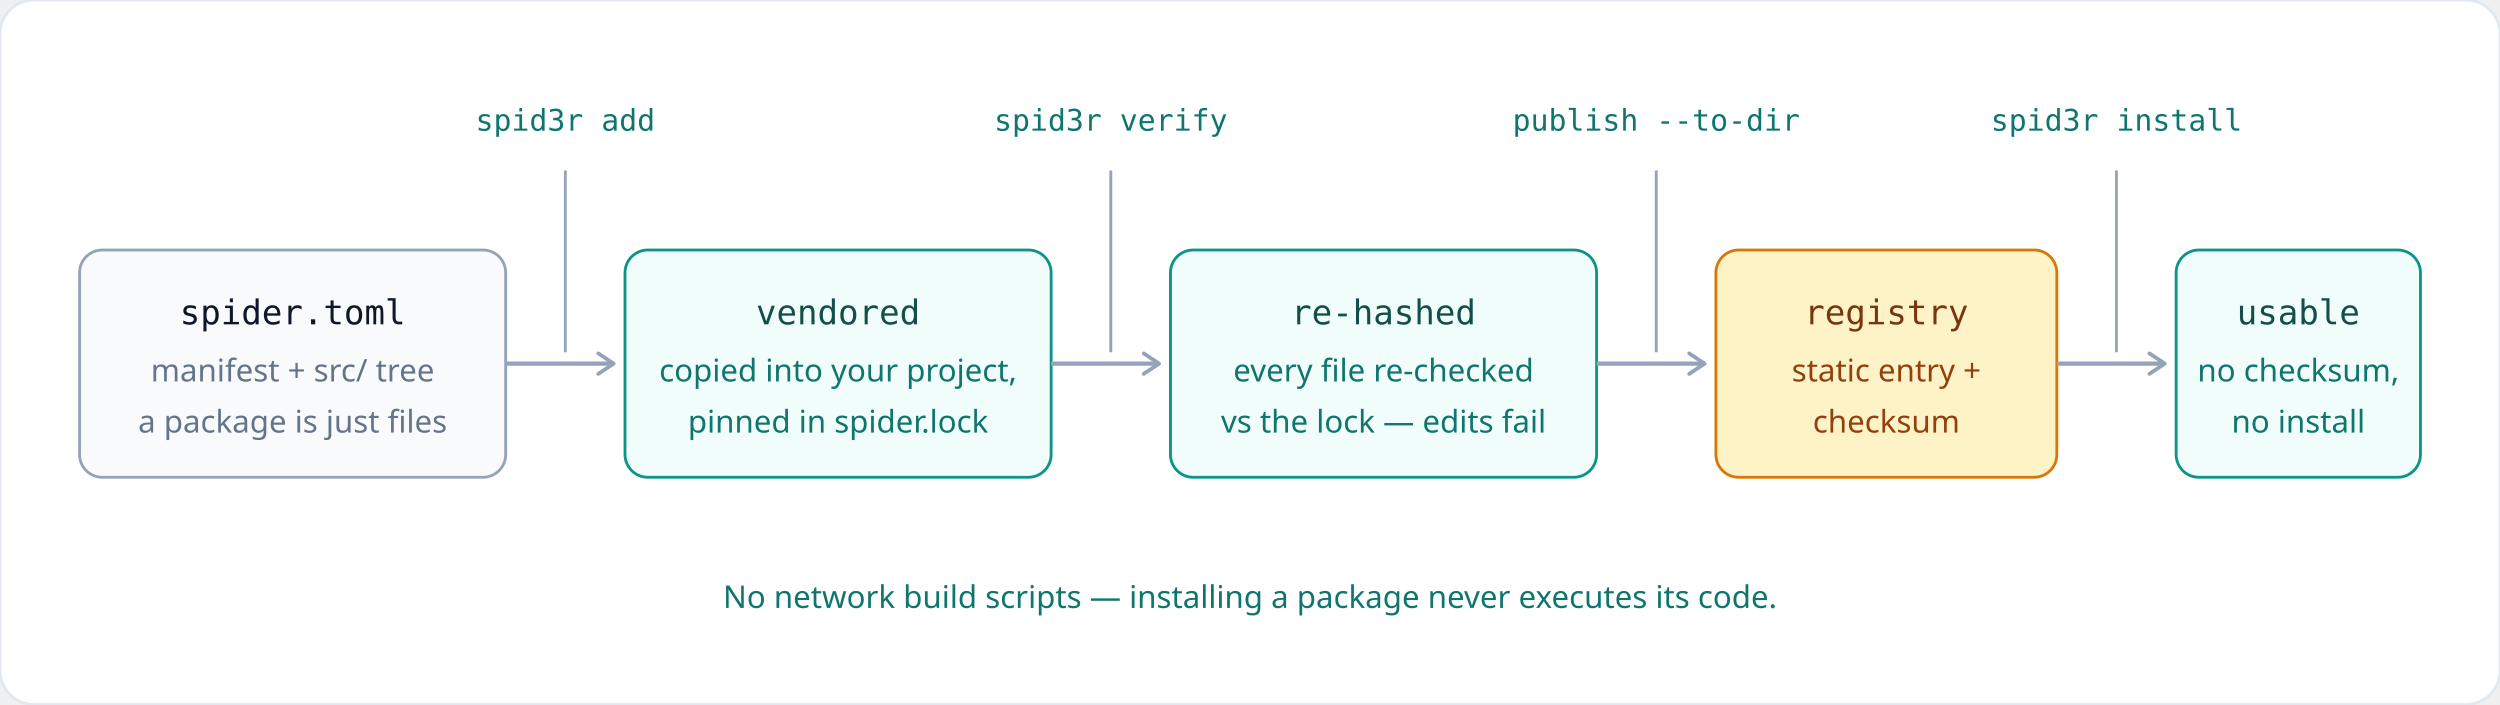
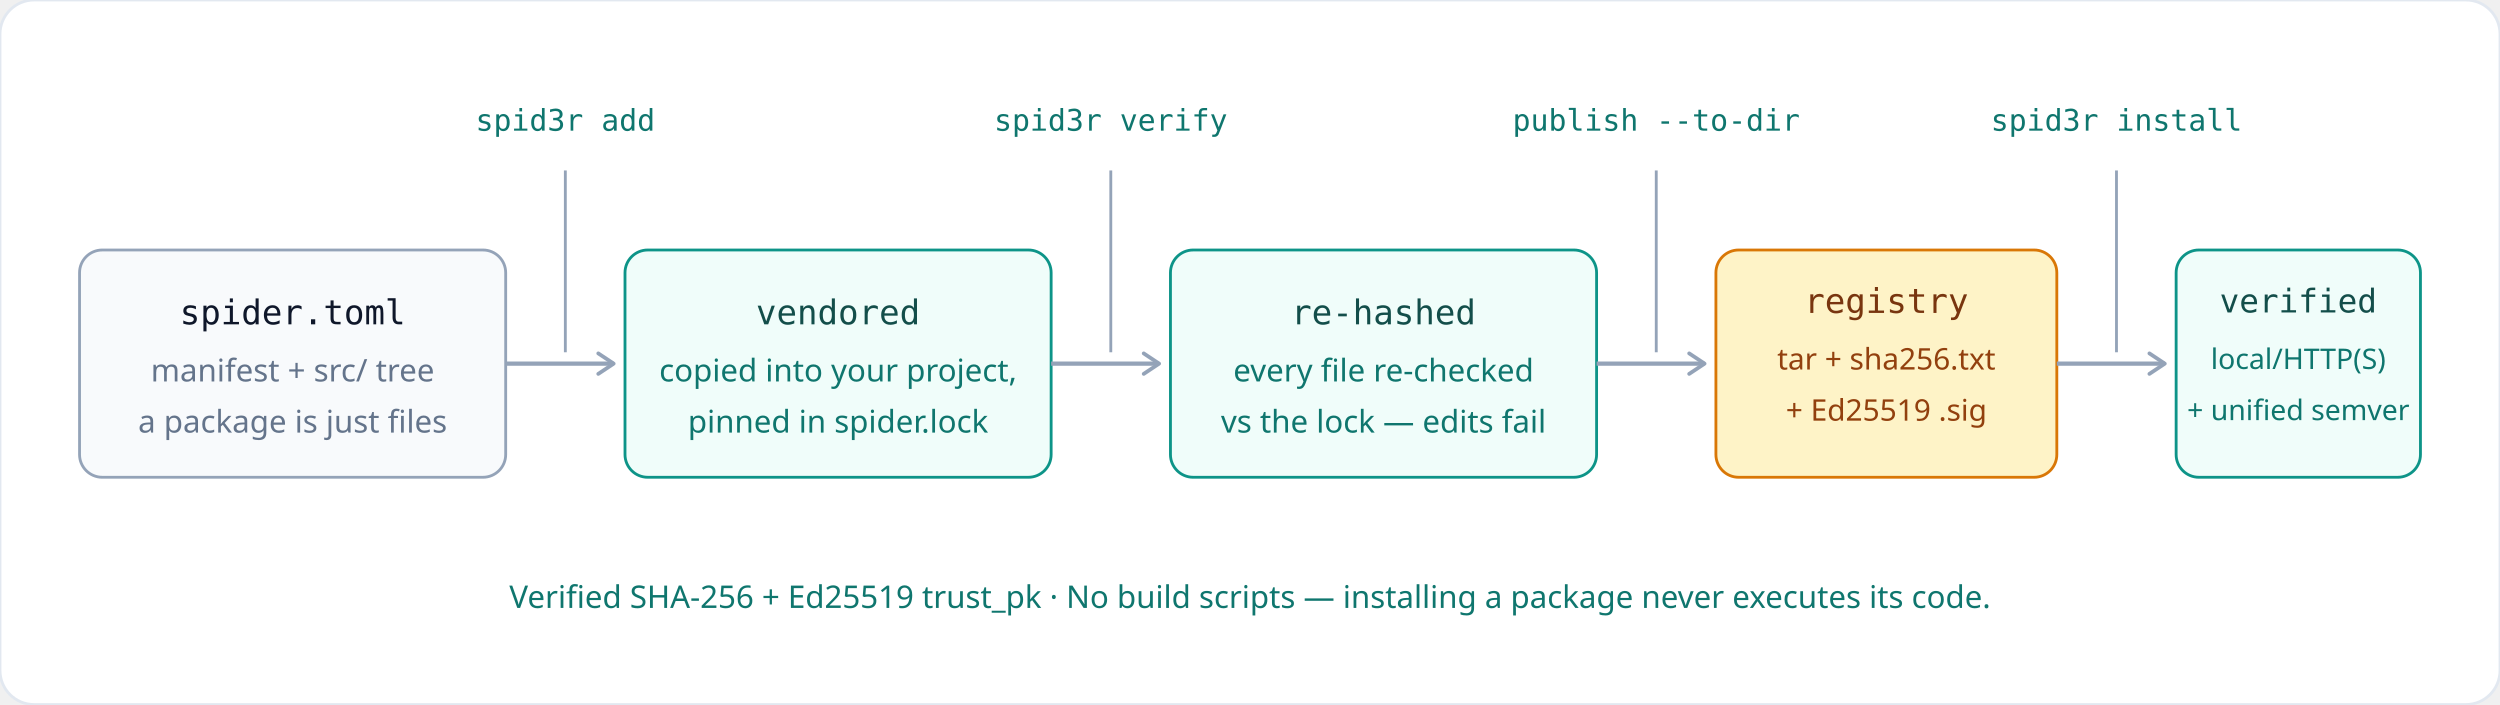
<svg xmlns="http://www.w3.org/2000/svg" viewBox="0 0 880 248" width="880" height="248" role="img">
  <defs>
    <marker id="pa" viewBox="0 0 10 10" refX="8" refY="5" markerWidth="6" markerHeight="6" orient="auto-start-reverse">
      <path d="M2 1L8 5L2 9" fill="none" stroke="#94A3B8" stroke-width="1.5" stroke-linecap="round" stroke-linejoin="round" />
    </marker>
  </defs>
  <rect x="0" y="0" width="880" height="248" rx="12" fill="#FFFFFF" stroke="#E2E8F0" stroke-width="1" />
  <rect x="28" y="88" width="150" height="80" rx="8" fill="#F8FAFC" stroke="#94A3B8" stroke-width="1" />
  <text x="103" y="110" text-anchor="middle" dominant-baseline="central" font-family="ui-monospace, SFMono-Regular, Menlo, Consolas, monospace" font-size="12" fill="#0F172A">spider.toml</text>
  <text x="103" y="130" text-anchor="middle" dominant-baseline="central" font-family="ui-sans-serif, system-ui, sans-serif" font-size="11" fill="#64748B">manifest + src/ tree</text>
  <text x="103" y="148" text-anchor="middle" dominant-baseline="central" font-family="ui-sans-serif, system-ui, sans-serif" font-size="11" fill="#64748B">a package is just files</text>
  <path d="M178 128 L216 128" fill="none" stroke="#94A3B8" stroke-width="1.5" marker-end="url(#pa)" />
  <line x1="199" y1="60" x2="199" y2="124" stroke="#94A3B8" stroke-width="1" />
  <text x="199" y="46" text-anchor="middle" font-family="ui-monospace, SFMono-Regular, Menlo, Consolas, monospace" font-size="10.5" fill="#0F766E">spid3r add</text>
  <rect x="220" y="88" width="150" height="80" rx="8" fill="#F0FDFA" stroke="#0D9488" stroke-width="1" />
  <text x="295" y="110" text-anchor="middle" dominant-baseline="central" font-family="ui-monospace, SFMono-Regular, Menlo, Consolas, monospace" font-size="12" fill="#134E4A">vendored</text>
  <text x="295" y="130" text-anchor="middle" dominant-baseline="central" font-family="ui-sans-serif, system-ui, sans-serif" font-size="11" fill="#0F766E">copied into your project,</text>
  <text x="295" y="148" text-anchor="middle" dominant-baseline="central" font-family="ui-sans-serif, system-ui, sans-serif" font-size="11" fill="#0F766E">pinned in spider.lock</text>
  <path d="M370 128 L408 128" fill="none" stroke="#94A3B8" stroke-width="1.5" marker-end="url(#pa)" />
  <line x1="391" y1="60" x2="391" y2="124" stroke="#94A3B8" stroke-width="1" />
  <text x="391" y="46" text-anchor="middle" font-family="ui-monospace, SFMono-Regular, Menlo, Consolas, monospace" font-size="10.5" fill="#0F766E">spid3r verify</text>
  <rect x="412" y="88" width="150" height="80" rx="8" fill="#F0FDFA" stroke="#0D9488" stroke-width="1" />
  <text x="487" y="110" text-anchor="middle" dominant-baseline="central" font-family="ui-monospace, SFMono-Regular, Menlo, Consolas, monospace" font-size="12" fill="#134E4A">re-hashed</text>
  <text x="487" y="130" text-anchor="middle" dominant-baseline="central" font-family="ui-sans-serif, system-ui, sans-serif" font-size="11" fill="#0F766E">every file re-checked</text>
  <text x="487" y="148" text-anchor="middle" dominant-baseline="central" font-family="ui-sans-serif, system-ui, sans-serif" font-size="11" fill="#0F766E">vs the lock — edits fail</text>
  <path d="M562 128 L600 128" fill="none" stroke="#94A3B8" stroke-width="1.5" marker-end="url(#pa)" />
  <line x1="583" y1="60" x2="583" y2="124" stroke="#94A3B8" stroke-width="1" />
  <text x="583" y="46" text-anchor="middle" font-family="ui-monospace, SFMono-Regular, Menlo, Consolas, monospace" font-size="10.5" fill="#0F766E">publish --to-dir</text>
  <rect x="604" y="88" width="120" height="80" rx="8" fill="#FEF3C7" stroke="#D97706" stroke-width="1" />
-   <text x="664" y="110" text-anchor="middle" dominant-baseline="central" font-family="ui-monospace, SFMono-Regular, Menlo, Consolas, monospace" font-size="12" fill="#78350F">registry</text>
-   <text x="664" y="130" text-anchor="middle" dominant-baseline="central" font-family="ui-sans-serif, system-ui, sans-serif" font-size="11" fill="#92400E">static entry +</text>
-   <text x="664" y="148" text-anchor="middle" dominant-baseline="central" font-family="ui-sans-serif, system-ui, sans-serif" font-size="11" fill="#92400E">checksum</text>
+   <text x="664" y="106" text-anchor="middle" dominant-baseline="central" font-family="ui-monospace, SFMono-Regular, Menlo, Consolas, monospace" font-size="12" fill="#78350F">registry</text>
+   <text x="664" y="126" text-anchor="middle" dominant-baseline="central" font-family="ui-sans-serif, system-ui, sans-serif" font-size="10.5" fill="#92400E">tar + sha256.txt</text>
+   <text x="664" y="144" text-anchor="middle" dominant-baseline="central" font-family="ui-sans-serif, system-ui, sans-serif" font-size="10.5" fill="#92400E">+ Ed25519 .sig</text>
  <path d="M724 128 L762 128" fill="none" stroke="#94A3B8" stroke-width="1.5" marker-end="url(#pa)" />
  <line x1="745" y1="60" x2="745" y2="124" stroke="#94A3B8" stroke-width="1" />
  <text x="745" y="46" text-anchor="middle" font-family="ui-monospace, SFMono-Regular, Menlo, Consolas, monospace" font-size="10.5" fill="#0F766E">spid3r install</text>
  <rect x="766" y="88" width="86" height="80" rx="8" fill="#F0FDFA" stroke="#0D9488" stroke-width="1" />
-   <text x="809" y="110" text-anchor="middle" dominant-baseline="central" font-family="ui-monospace, SFMono-Regular, Menlo, Consolas, monospace" font-size="12" fill="#134E4A">usable</text>
-   <text x="809" y="130" text-anchor="middle" dominant-baseline="central" font-family="ui-sans-serif, system-ui, sans-serif" font-size="11" fill="#0F766E">no checksum,</text>
-   <text x="809" y="148" text-anchor="middle" dominant-baseline="central" font-family="ui-sans-serif, system-ui, sans-serif" font-size="11" fill="#0F766E">no install</text>
-   <text x="440" y="214" text-anchor="middle" font-family="ui-sans-serif, system-ui, sans-serif" font-size="11" fill="#0F766E">No network build scripts — installing a package never executes its code.</text>
+   <text x="809" y="106" text-anchor="middle" dominant-baseline="central" font-family="ui-monospace, SFMono-Regular, Menlo, Consolas, monospace" font-size="11.5" fill="#134E4A">verified</text>
+   <text x="809" y="126" text-anchor="middle" dominant-baseline="central" font-family="ui-sans-serif, system-ui, sans-serif" font-size="10" fill="#0F766E">local/HTTP(S)</text>
+   <text x="809" y="144" text-anchor="middle" dominant-baseline="central" font-family="ui-sans-serif, system-ui, sans-serif" font-size="10" fill="#0F766E">+ unified semver</text>
+   <text x="440" y="214" text-anchor="middle" font-family="ui-sans-serif, system-ui, sans-serif" font-size="11" fill="#0F766E">Verified SHA-256 + Ed25519 trust_pk · No build scripts — installing a package never executes its code.</text>
</svg>
